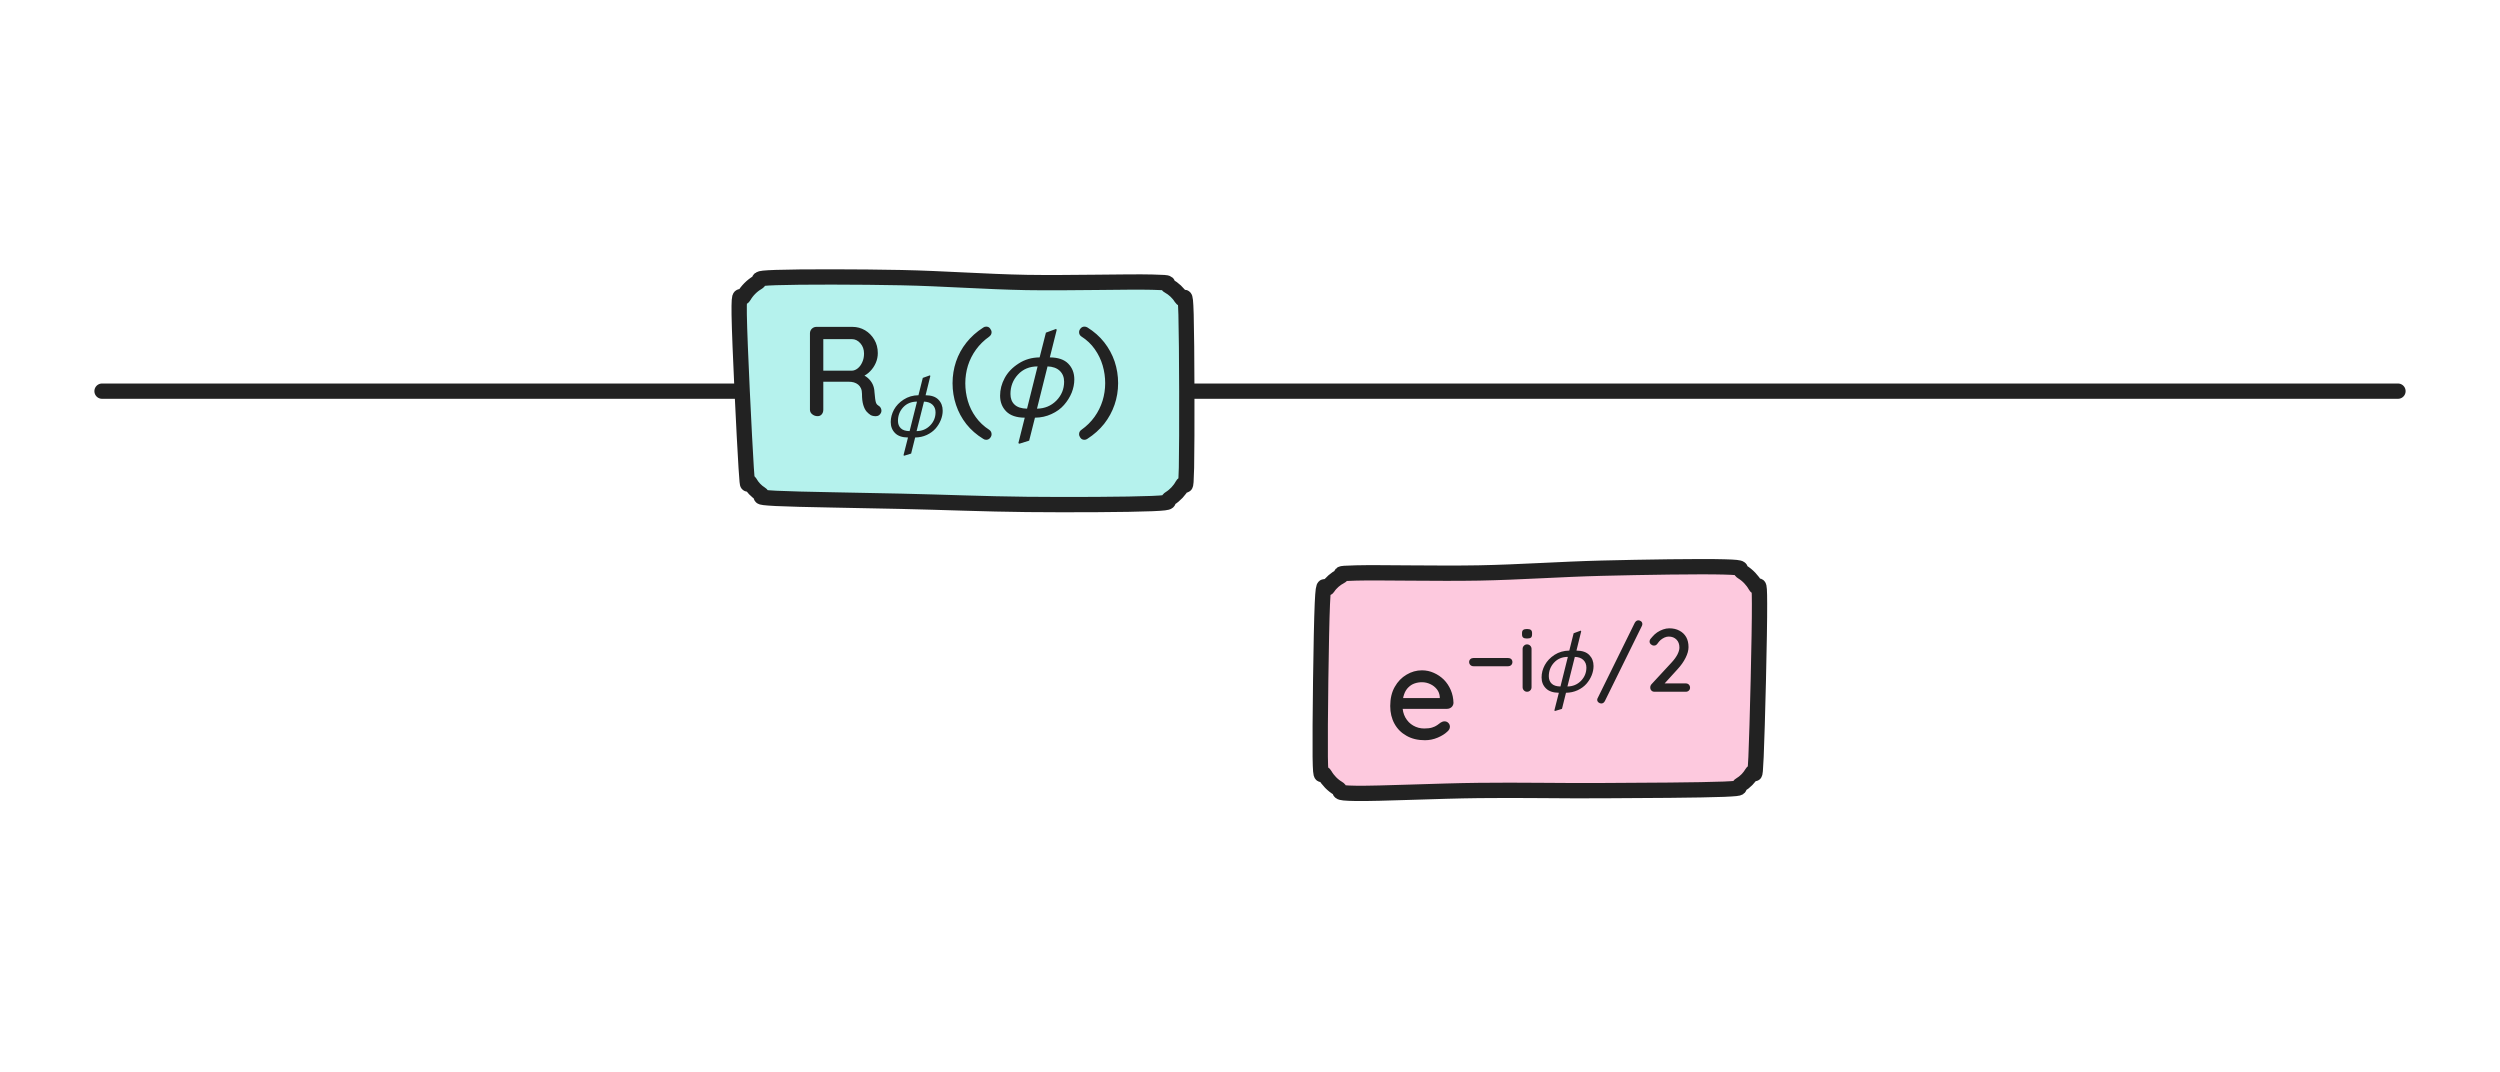
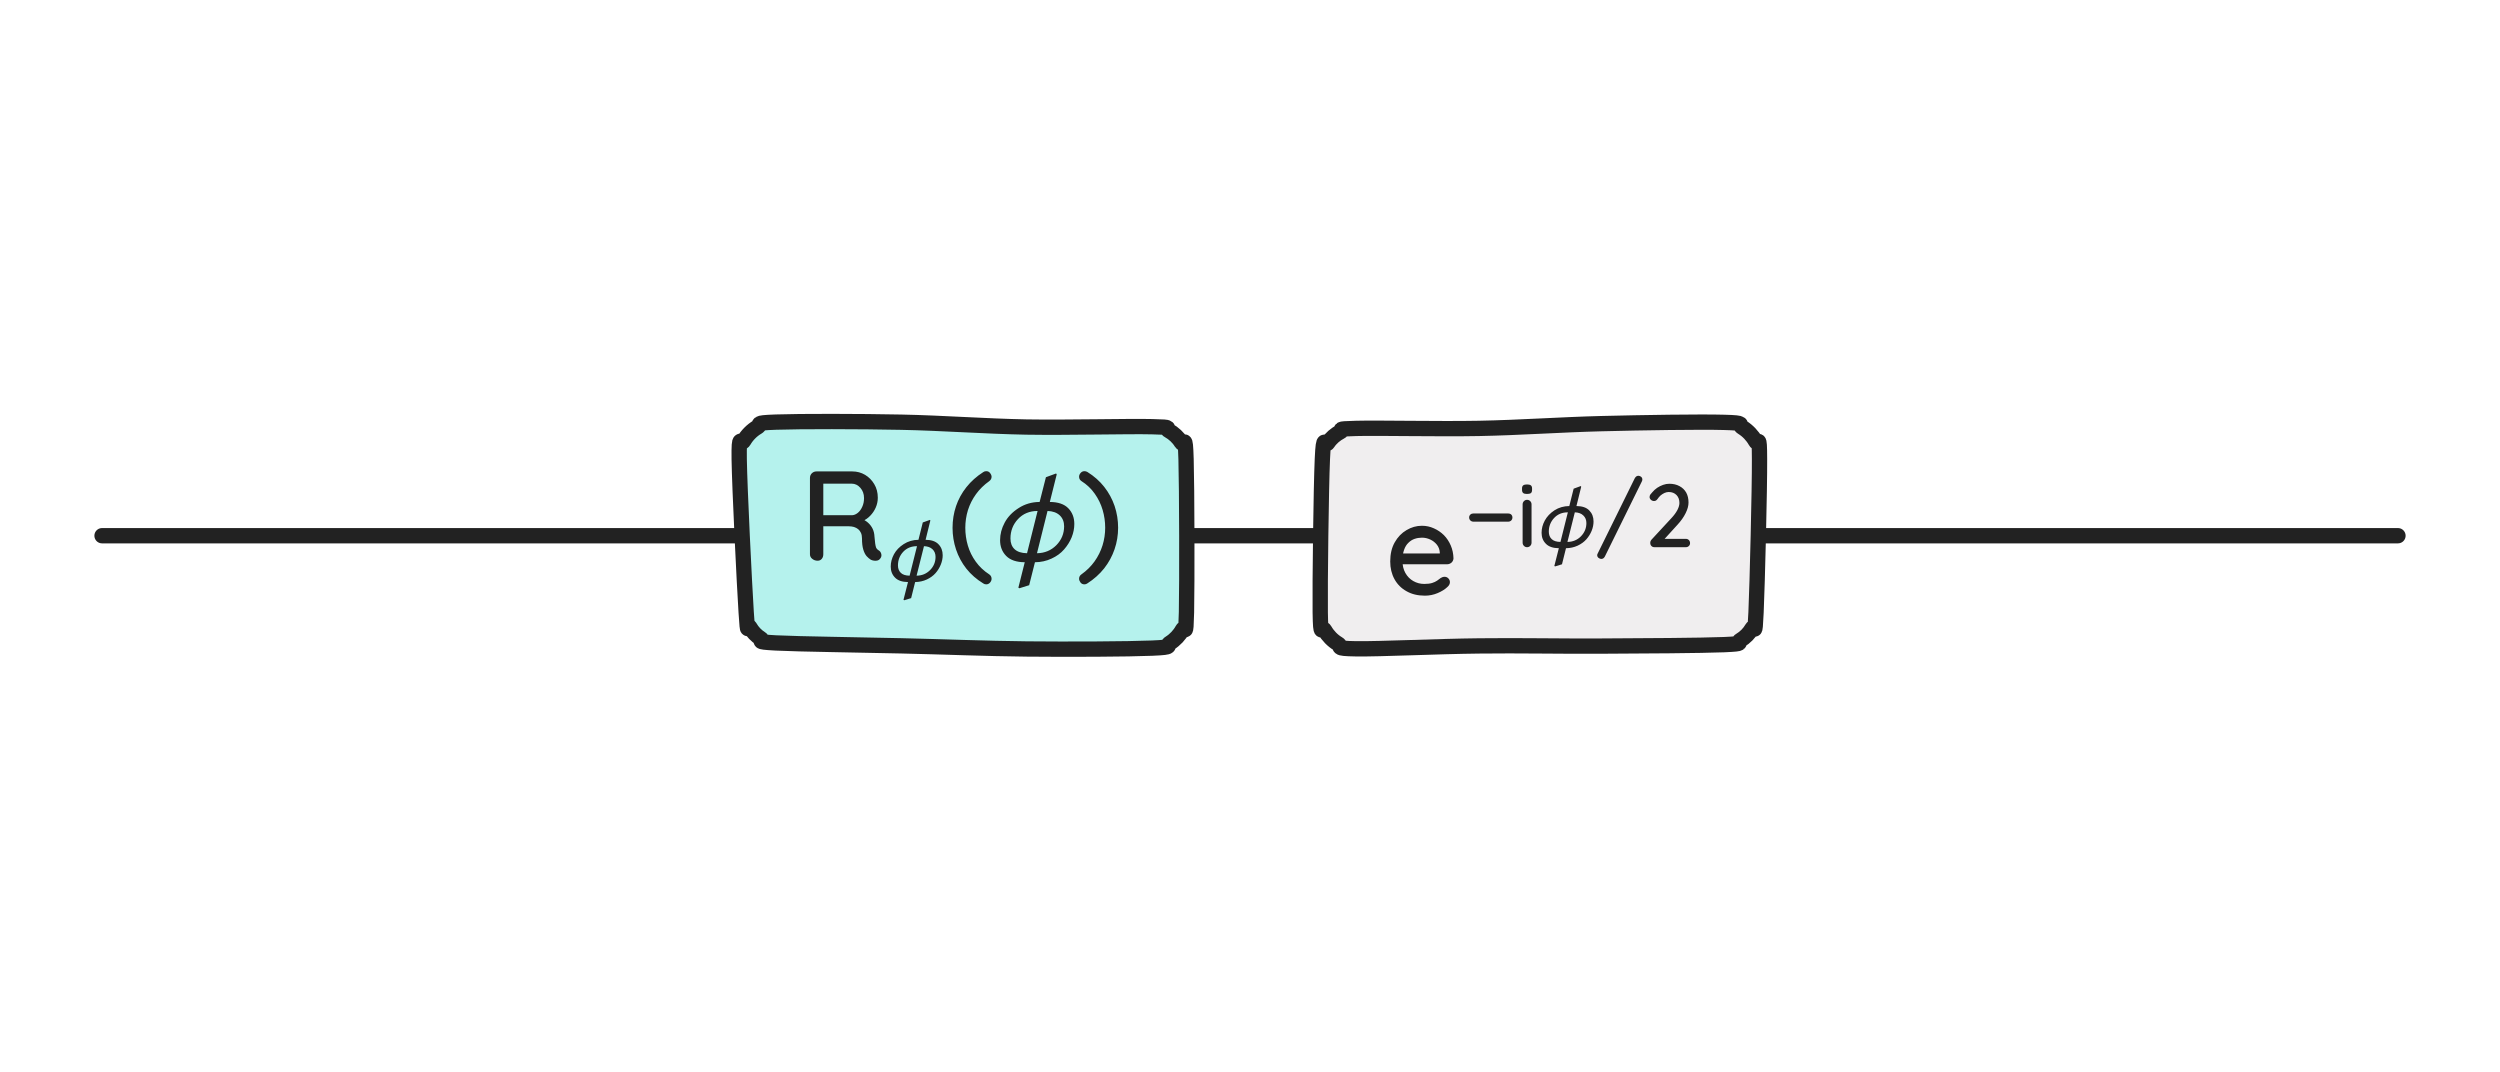
- <svg xmlns="http://www.w3.org/2000/svg" viewBox="-12 -46 294 126" width="294" height="126">
+ <svg xmlns="http://www.w3.org/2000/svg" viewBox="-12 -63 294 126" width="294" height="126">
  <g stroke-linecap="round" stroke-linejoin="round">
    <path d="M0,0C2.25,0 9,0 13.5,0C18,0 22.5,0 27,0C31.5,0 36,0 40.5,0C45,0 49.5,0 54,0C58.5,0 63,0 67.5,0C72,0 76.5,0 81,0C85.5,0 90,0 94.5,0C99,0 103.5,0 108,0C112.5,0 117,0 121.5,0C126,0 130.5,0 135,0C139.5,0 144,0 148.5,0C153,0 157.5,0 162,0C166.5,0 171,0 175.5,0C180,0 184.5,0 189,0C193.5,0 198,0 202.5,0C207,0 211.5,0 216,0C220.5,0 225,0 229.5,0C234,0 238.5,0 243,0C247.5,0 252,0 256.5,0C261,0 267.75,0 270,0" fill="none" stroke="#222222" stroke-width="1.8" />
    <path d="M125.44,-12.37C126.01,-12.06 126.57,-11.54 126.91,-10.98C127.26,-10.42 127.38,-12.33 127.48,-9C127.58,-5.67 127.6,5.66 127.53,9C127.45,12.34 127.38,10.45 127.05,11.06C126.73,11.66 126.17,12.26 125.58,12.62C124.98,12.98 126.29,13.1 123.49,13.22C120.68,13.34 113.66,13.37 108.74,13.32C103.83,13.27 98.91,13.06 93.99,12.95C89.08,12.83 82,12.75 79.25,12.61C76.49,12.46 77.97,12.4 77.46,12.09C76.95,11.78 76.48,11.28 76.19,10.76C75.9,10.25 75.96,12.29 75.75,9C75.54,5.71 74.98,-5.64 74.93,-9C74.89,-12.36 75.13,-10.54 75.48,-11.17C75.84,-11.8 76.44,-12.41 77.07,-12.77C77.7,-13.14 76.43,-13.26 79.25,-13.36C82.07,-13.46 89.08,-13.45 93.99,-13.35C98.91,-13.25 103.83,-12.87 108.74,-12.78C113.66,-12.7 120.71,-12.89 123.49,-12.82C126.27,-12.76 124.86,-12.68 125.44,-12.37Z" fill="#B5F2ED" stroke="#222222" stroke-width="1.8" />
-     <path d="M192.91,21.27C193.52,21.64 194.1,22.25 194.44,22.87C194.77,23.49 194.91,21.65 194.92,25C194.94,28.35 194.66,39.68 194.51,43C194.36,46.32 194.35,44.35 194.04,44.9C193.73,45.45 193.21,45.98 192.66,46.3C192.11,46.62 193.47,46.69 190.75,46.81C188.03,46.92 181.14,46.96 176.33,46.98C171.52,47.01 166.72,46.9 161.91,46.96C157.1,47.01 150.25,47.34 147.49,47.3C144.73,47.26 145.96,47.07 145.35,46.71C144.73,46.35 144.15,45.75 143.8,45.13C143.46,44.51 143.31,46.35 143.26,43C143.22,39.65 143.36,28.32 143.51,25C143.66,21.68 143.81,23.62 144.16,23.08C144.51,22.54 145.08,22.06 145.63,21.78C146.18,21.5 144.78,21.45 147.49,21.38C150.2,21.31 157.1,21.47 161.91,21.38C166.72,21.29 171.52,20.94 176.33,20.82C181.14,20.7 187.99,20.59 190.75,20.67C193.52,20.74 192.29,20.9 192.91,21.27Z" fill="#FDC9DE" stroke="#222222" stroke-width="1.8" />
+     <path d="M192.91,-12.73C193.52,-12.36 194.1,-11.75 194.44,-11.13C194.77,-10.51 194.91,-12.35 194.92,-9C194.94,-5.65 194.66,5.68 194.51,9C194.36,12.32 194.35,10.35 194.04,10.9C193.73,11.45 193.21,11.98 192.66,12.3C192.11,12.62 193.47,12.69 190.75,12.81C188.03,12.92 181.14,12.96 176.33,12.98C171.52,13.01 166.72,12.9 161.91,12.96C157.1,13.01 150.25,13.34 147.49,13.3C144.73,13.26 145.96,13.07 145.35,12.71C144.73,12.35 144.15,11.75 143.8,11.13C143.46,10.51 143.31,12.35 143.26,9C143.22,5.65 143.36,-5.68 143.51,-9C143.66,-12.32 143.81,-10.38 144.16,-10.92C144.51,-11.46 145.08,-11.94 145.63,-12.22C146.18,-12.5 144.78,-12.55 147.49,-12.62C150.2,-12.69 157.1,-12.53 161.91,-12.62C166.72,-12.71 171.52,-13.06 176.33,-13.18C181.14,-13.3 187.99,-13.41 190.75,-13.33C193.52,-13.26 192.29,-13.1 192.91,-12.73Z" fill="#F0EEEF" stroke="#222222" stroke-width="1.8" />
    <path d="M84.15,2.94Q83.79,2.94 83.52,2.72Q83.25,2.51 83.25,2.18L83.25,-6.79Q83.25,-7.12 83.47,-7.34Q83.7,-7.56 84.01,-7.56L88.24,-7.56Q89.05,-7.56 89.73,-7.16Q90.4,-6.76 90.81,-6.07Q91.23,-5.37 91.23,-4.47Q91.23,-3.87 90.99,-3.32Q90.75,-2.77 90.34,-2.35Q89.94,-1.93 89.43,-1.72L89.26,-2.01Q89.73,-1.84 90.07,-1.54Q90.42,-1.23 90.62,-0.82Q90.82,-0.4 90.84,0.12Q90.88,0.59 90.92,0.9Q90.96,1.2 91.03,1.4Q91.11,1.59 91.3,1.7Q91.57,1.85 91.64,2.15Q91.71,2.45 91.51,2.69Q91.38,2.87 91.17,2.92Q90.97,2.97 90.76,2.93Q90.55,2.9 90.4,2.82Q90.16,2.67 89.91,2.4Q89.67,2.12 89.52,1.62Q89.37,1.13 89.37,0.32Q89.37,-0.06 89.25,-0.33Q89.13,-0.6 88.92,-0.77Q88.71,-0.94 88.42,-1.03Q88.14,-1.11 87.79,-1.11L84.61,-1.11L84.82,-1.41L84.82,2.18Q84.82,2.51 84.64,2.72Q84.46,2.94 84.15,2.94ZM84.63,-2.41L88.21,-2.41Q88.56,-2.43 88.88,-2.69Q89.2,-2.95 89.4,-3.4Q89.61,-3.85 89.61,-4.42Q89.61,-5.14 89.18,-5.63Q88.75,-6.12 88.17,-6.12L84.66,-6.12L84.82,-6.51L84.82,-2.1L84.63,-2.41ZM97.41,-1.79L96.85,0.48Q97.87,0.49 98.36,1Q98.86,1.51 98.86,2.3Q98.86,2.84 98.64,3.39Q98.42,3.94 98.02,4.4Q97.61,4.86 96.99,5.15Q96.36,5.44 95.62,5.45L95.15,7.34L94.34,7.59L94.25,7.54L94.78,5.45Q93.76,5.44 93.26,4.93Q92.75,4.42 92.75,3.63Q92.75,2.89 93.13,2.18Q93.51,1.48 94.27,0.99Q95.04,0.49 96.01,0.48L96.52,-1.56L97.36,-1.86L97.41,-1.79ZM96.66,1.23L95.79,4.7Q96.74,4.69 97.38,4.04Q98.02,3.39 98.02,2.49Q98.02,1.93 97.66,1.59Q97.3,1.25 96.66,1.23ZM94.97,4.7L95.84,1.23Q94.84,1.23 94.22,1.89Q93.6,2.56 93.6,3.49Q93.6,4.05 93.94,4.37Q94.27,4.69 94.97,4.7ZM103.98,5.72Q103.78,5.72 103.63,5.61Q102.45,4.89 101.64,3.87Q100.84,2.85 100.43,1.62Q100.02,0.39 100.02,-0.93Q100.02,-2.26 100.43,-3.48Q100.84,-4.69 101.65,-5.71Q102.46,-6.73 103.63,-7.48Q103.78,-7.59 103.98,-7.59Q104.28,-7.59 104.44,-7.36Q104.61,-7.14 104.61,-6.93Q104.61,-6.63 104.34,-6.42Q103.41,-5.76 102.78,-4.89Q102.15,-4.02 101.83,-3.01Q101.52,-1.99 101.52,-0.93Q101.52,0.14 101.82,1.16Q102.12,2.18 102.75,3.05Q103.38,3.93 104.34,4.55Q104.61,4.74 104.61,5.07Q104.61,5.3 104.43,5.51Q104.25,5.72 103.98,5.72ZM112.27,-7.21L111.46,-3.97Q112.92,-3.96 113.63,-3.23Q114.34,-2.5 114.34,-1.38Q114.34,-0.6 114.03,0.18Q113.71,0.96 113.13,1.62Q112.56,2.28 111.66,2.69Q110.77,3.11 109.71,3.12L109.03,5.82L107.88,6.18L107.76,6.11L108.51,3.12Q107.05,3.11 106.33,2.38Q105.61,1.65 105.61,0.53Q105.61,-0.54 106.15,-1.54Q106.69,-2.55 107.79,-3.25Q108.88,-3.96 110.26,-3.97L111,-6.88L112.2,-7.32L112.27,-7.21ZM111.19,-2.91L109.95,2.06Q111.31,2.04 112.23,1.11Q113.14,0.18 113.14,-1.11Q113.14,-1.9 112.63,-2.39Q112.11,-2.88 111.19,-2.91ZM108.78,2.06L110.02,-2.91Q108.6,-2.91 107.71,-1.95Q106.83,-1 106.83,0.33Q106.83,1.13 107.31,1.58Q107.79,2.04 108.78,2.06ZM115.53,5.72Q115.23,5.72 115.06,5.49Q114.9,5.27 114.9,5.06Q114.9,4.74 115.17,4.55Q116.1,3.89 116.72,3.02Q117.34,2.15 117.66,1.13Q117.97,0.12 117.97,-0.94Q117.97,-2.01 117.67,-3.03Q117.37,-4.05 116.75,-4.93Q116.13,-5.82 115.17,-6.43Q114.9,-6.61 114.9,-6.94Q114.9,-7.17 115.08,-7.38Q115.26,-7.59 115.53,-7.59Q115.71,-7.59 115.87,-7.5Q117.06,-6.76 117.86,-5.74Q118.66,-4.72 119.08,-3.49Q119.49,-2.26 119.49,-0.94Q119.49,0.38 119.07,1.6Q118.65,2.82 117.85,3.84Q117.04,4.86 115.87,5.61Q115.72,5.72 115.53,5.72Z" fill="#222222" stroke="none" />
-     <path d="M155.57,41.05Q154.32,41.05 153.41,40.53Q152.49,40.02 151.99,39.11Q151.49,38.2 151.49,37.03Q151.49,35.71 152.02,34.78Q152.55,33.84 153.41,33.34Q154.26,32.83 155.22,32.83Q155.96,32.83 156.62,33.13Q157.28,33.42 157.8,33.93Q158.31,34.45 158.61,35.15Q158.91,35.85 158.93,36.67Q158.91,36.97 158.69,37.17Q158.46,37.36 158.16,37.36L152.33,37.36L151.97,36.09L157.61,36.09L157.32,36.36L157.32,35.98Q157.29,35.46 156.98,35.06Q156.66,34.66 156.2,34.45Q155.73,34.23 155.22,34.23Q154.77,34.23 154.36,34.37Q153.95,34.51 153.63,34.83Q153.3,35.14 153.12,35.66Q152.93,36.18 152.93,36.94Q152.93,37.77 153.27,38.38Q153.62,39 154.2,39.33Q154.79,39.67 155.49,39.67Q156.05,39.67 156.41,39.56Q156.77,39.45 157.01,39.28Q157.25,39.12 157.43,38.97Q157.65,38.83 157.88,38.83Q158.15,38.83 158.33,39.02Q158.51,39.21 158.51,39.46Q158.51,39.79 158.18,40.06Q157.77,40.45 157.06,40.75Q156.35,41.05 155.57,41.05ZM161.29,32.35Q161.07,32.35 160.92,32.21Q160.77,32.06 160.77,31.85Q160.77,31.65 160.92,31.51Q161.07,31.38 161.29,31.38L165.34,31.38Q165.57,31.38 165.72,31.51Q165.86,31.65 165.86,31.86Q165.86,32.06 165.72,32.21Q165.57,32.35 165.34,32.35L161.29,32.35ZM168.11,34.81Q168.11,35.04 167.96,35.19Q167.81,35.35 167.58,35.35Q167.36,35.35 167.21,35.19Q167.06,35.04 167.06,34.81L167.06,30.32Q167.06,30.09 167.21,29.94Q167.36,29.78 167.58,29.78Q167.81,29.78 167.96,29.94Q168.11,30.09 168.11,30.32L168.11,34.81ZM167.57,29.09Q167.26,29.09 167.13,28.98Q166.99,28.87 166.99,28.61L166.99,28.44Q166.99,28.18 167.14,28.07Q167.29,27.97 167.58,27.97Q167.89,27.97 168.03,28.08Q168.17,28.19 168.17,28.44L168.17,28.61Q168.17,28.88 168.03,28.99Q167.88,29.09 167.57,29.09ZM173.95,28.24L173.39,30.51Q174.41,30.52 174.9,31.03Q175.4,31.54 175.4,32.32Q175.4,32.87 175.18,33.42Q174.96,33.96 174.56,34.42Q174.15,34.88 173.53,35.17Q172.9,35.46 172.16,35.47L171.69,37.36L170.88,37.61L170.79,37.56L171.32,35.47Q170.3,35.46 169.8,34.95Q169.29,34.45 169.29,33.66Q169.29,32.91 169.67,32.21Q170.05,31.51 170.81,31.01Q171.58,30.52 172.55,30.51L173.06,28.47L173.9,28.16L173.95,28.24ZM173.2,31.25L172.33,34.73Q173.28,34.72 173.92,34.07Q174.56,33.41 174.56,32.51Q174.56,31.96 174.2,31.61Q173.84,31.27 173.2,31.25ZM171.51,34.73L172.38,31.25Q171.38,31.25 170.76,31.92Q170.14,32.59 170.14,33.52Q170.14,34.08 170.48,34.4Q170.81,34.72 171.51,34.73ZM176.31,36.73Q176.15,36.73 175.99,36.61Q175.83,36.48 175.83,36.29Q175.83,36.18 175.9,36.07L180.25,27.24Q180.33,27.1 180.44,27.02Q180.55,26.95 180.68,26.95Q180.83,26.95 180.98,27.06Q181.14,27.18 181.14,27.39Q181.14,27.5 181.08,27.62L176.73,36.45Q176.65,36.59 176.55,36.66Q176.44,36.73 176.31,36.73ZM186.26,34.37Q186.47,34.37 186.61,34.51Q186.75,34.66 186.75,34.87Q186.75,35.08 186.61,35.21Q186.47,35.35 186.26,35.35L182.57,35.35Q182.34,35.35 182.21,35.21Q182.07,35.08 182.07,34.84Q182.07,34.63 182.22,34.46L184.56,31.93Q185.01,31.45 185.26,30.98Q185.5,30.51 185.5,30.15Q185.5,29.57 185.16,29.22Q184.81,28.86 184.24,28.86Q184,28.86 183.75,28.97Q183.51,29.08 183.29,29.26Q183.08,29.45 182.92,29.69Q182.82,29.83 182.71,29.88Q182.61,29.92 182.51,29.92Q182.31,29.92 182.15,29.78Q181.99,29.63 181.99,29.45Q181.99,29.3 182.08,29.16Q182.18,29.03 182.32,28.88Q182.55,28.6 182.88,28.37Q183.21,28.15 183.58,28.02Q183.95,27.89 184.31,27.89Q185,27.89 185.51,28.17Q186.02,28.44 186.3,28.93Q186.57,29.42 186.57,30.1Q186.57,30.67 186.23,31.35Q185.89,32.04 185.28,32.7L183.66,34.48L183.54,34.37L186.26,34.37Z" fill="#222222" stroke="none" />
+     <path d="M155.57,7.05Q154.32,7.05 153.41,6.53Q152.49,6.02 151.99,5.11Q151.49,4.2 151.49,3.03Q151.49,1.71 152.02,0.78Q152.55,-0.16 153.41,-0.66Q154.26,-1.17 155.22,-1.17Q155.96,-1.17 156.62,-0.87Q157.28,-0.58 157.8,-0.07Q158.31,0.45 158.61,1.15Q158.91,1.85 158.93,2.67Q158.91,2.97 158.69,3.17Q158.46,3.36 158.16,3.36L152.33,3.36L151.97,2.09L157.61,2.09L157.32,2.36L157.32,1.98Q157.29,1.46 156.98,1.06Q156.66,0.66 156.2,0.45Q155.73,0.23 155.22,0.23Q154.77,0.23 154.36,0.37Q153.95,0.51 153.63,0.83Q153.3,1.14 153.12,1.66Q152.93,2.18 152.93,2.94Q152.93,3.77 153.27,4.38Q153.62,5 154.2,5.33Q154.79,5.67 155.49,5.67Q156.05,5.67 156.41,5.56Q156.77,5.45 157.01,5.28Q157.25,5.12 157.43,4.97Q157.65,4.83 157.88,4.83Q158.15,4.83 158.33,5.02Q158.51,5.21 158.51,5.46Q158.51,5.79 158.18,6.06Q157.77,6.45 157.06,6.75Q156.35,7.05 155.57,7.05ZM161.29,-1.65Q161.07,-1.65 160.92,-1.79Q160.77,-1.94 160.77,-2.15Q160.77,-2.35 160.92,-2.49Q161.07,-2.62 161.29,-2.62L165.34,-2.62Q165.57,-2.62 165.72,-2.49Q165.86,-2.35 165.86,-2.14Q165.86,-1.94 165.72,-1.79Q165.57,-1.65 165.34,-1.65L161.29,-1.65ZM168.11,0.81Q168.11,1.04 167.96,1.19Q167.81,1.35 167.58,1.35Q167.36,1.35 167.21,1.19Q167.06,1.04 167.06,0.81L167.06,-3.68Q167.06,-3.91 167.21,-4.06Q167.36,-4.22 167.58,-4.22Q167.81,-4.22 167.96,-4.06Q168.11,-3.91 168.11,-3.68L168.11,0.81ZM167.57,-4.91Q167.26,-4.91 167.13,-5.02Q166.99,-5.13 166.99,-5.39L166.99,-5.56Q166.99,-5.82 167.14,-5.93Q167.29,-6.03 167.58,-6.03Q167.89,-6.03 168.03,-5.92Q168.17,-5.81 168.17,-5.56L168.17,-5.39Q168.17,-5.12 168.03,-5.01Q167.88,-4.91 167.57,-4.91ZM173.95,-5.76L173.39,-3.49Q174.41,-3.48 174.9,-2.97Q175.4,-2.46 175.4,-1.68Q175.4,-1.13 175.18,-0.58Q174.96,-0.04 174.56,0.42Q174.15,0.88 173.53,1.17Q172.9,1.46 172.16,1.47L171.69,3.36L170.88,3.61L170.79,3.56L171.32,1.47Q170.3,1.46 169.8,0.95Q169.29,0.45 169.29,-0.34Q169.29,-1.09 169.67,-1.79Q170.05,-2.49 170.81,-2.99Q171.58,-3.48 172.55,-3.49L173.06,-5.53L173.9,-5.84L173.95,-5.76ZM173.2,-2.75L172.33,0.73Q173.28,0.72 173.92,0.07Q174.56,-0.59 174.56,-1.49Q174.56,-2.04 174.2,-2.38Q173.84,-2.73 173.2,-2.75ZM171.51,0.73L172.38,-2.75Q171.38,-2.75 170.76,-2.08Q170.14,-1.41 170.14,-0.48Q170.14,0.08 170.48,0.4Q170.81,0.72 171.51,0.73ZM176.31,2.73Q176.15,2.73 175.99,2.61Q175.83,2.48 175.83,2.29Q175.83,2.18 175.9,2.07L180.25,-6.76Q180.33,-6.9 180.44,-6.98Q180.55,-7.05 180.68,-7.05Q180.83,-7.05 180.98,-6.94Q181.14,-6.82 181.14,-6.61Q181.14,-6.5 181.08,-6.38L176.73,2.45Q176.65,2.59 176.55,2.66Q176.44,2.73 176.31,2.73ZM186.26,0.37Q186.47,0.37 186.61,0.51Q186.75,0.66 186.75,0.87Q186.75,1.08 186.61,1.21Q186.47,1.35 186.26,1.35L182.57,1.35Q182.34,1.35 182.21,1.21Q182.07,1.08 182.07,0.84Q182.07,0.63 182.22,0.46L184.56,-2.07Q185.01,-2.55 185.26,-3.02Q185.5,-3.49 185.5,-3.85Q185.5,-4.43 185.16,-4.78Q184.81,-5.14 184.24,-5.14Q184,-5.14 183.75,-5.03Q183.51,-4.92 183.29,-4.74Q183.08,-4.55 182.92,-4.31Q182.82,-4.17 182.71,-4.12Q182.61,-4.08 182.51,-4.08Q182.31,-4.08 182.15,-4.22Q181.99,-4.37 181.99,-4.55Q181.99,-4.7 182.08,-4.84Q182.18,-4.97 182.32,-5.12Q182.55,-5.4 182.88,-5.63Q183.21,-5.85 183.58,-5.98Q183.95,-6.11 184.31,-6.11Q185,-6.11 185.51,-5.83Q186.02,-5.56 186.3,-5.07Q186.57,-4.58 186.57,-3.9Q186.57,-3.33 186.23,-2.65Q185.89,-1.96 185.28,-1.3L183.66,0.48L183.54,0.37L186.26,0.37Z" fill="#222222" stroke="none" />
  </g>
</svg>
